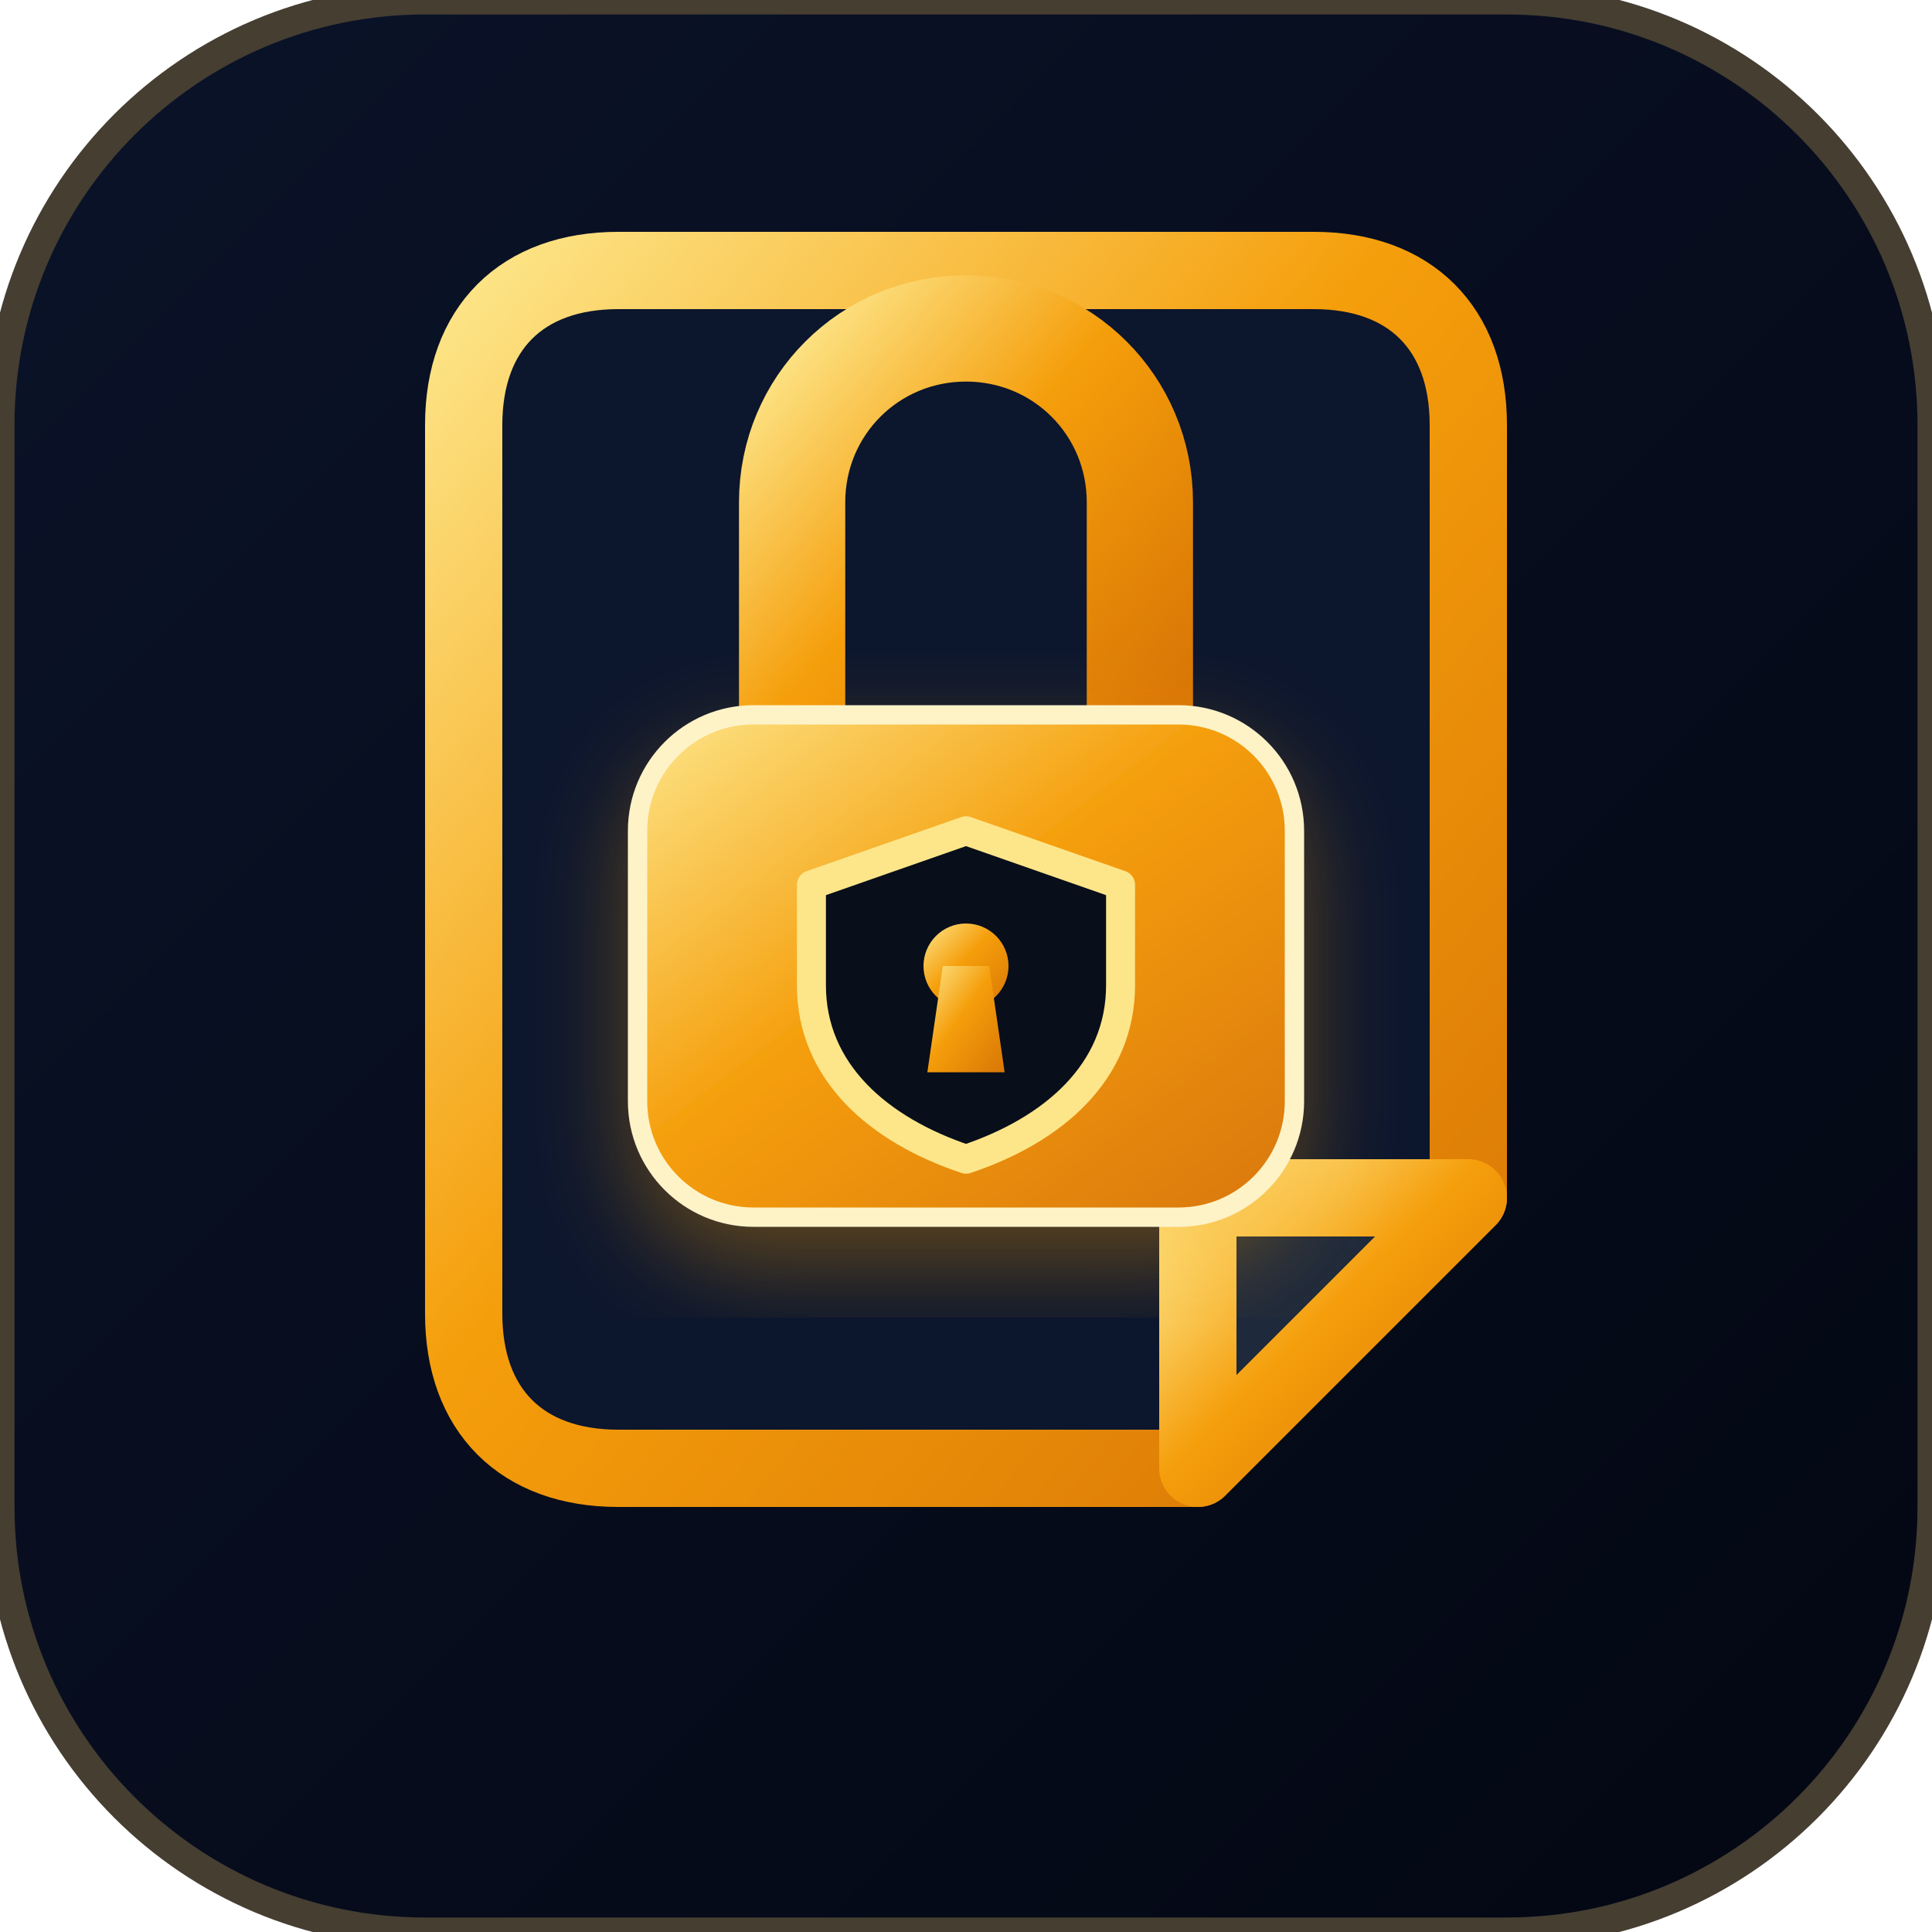
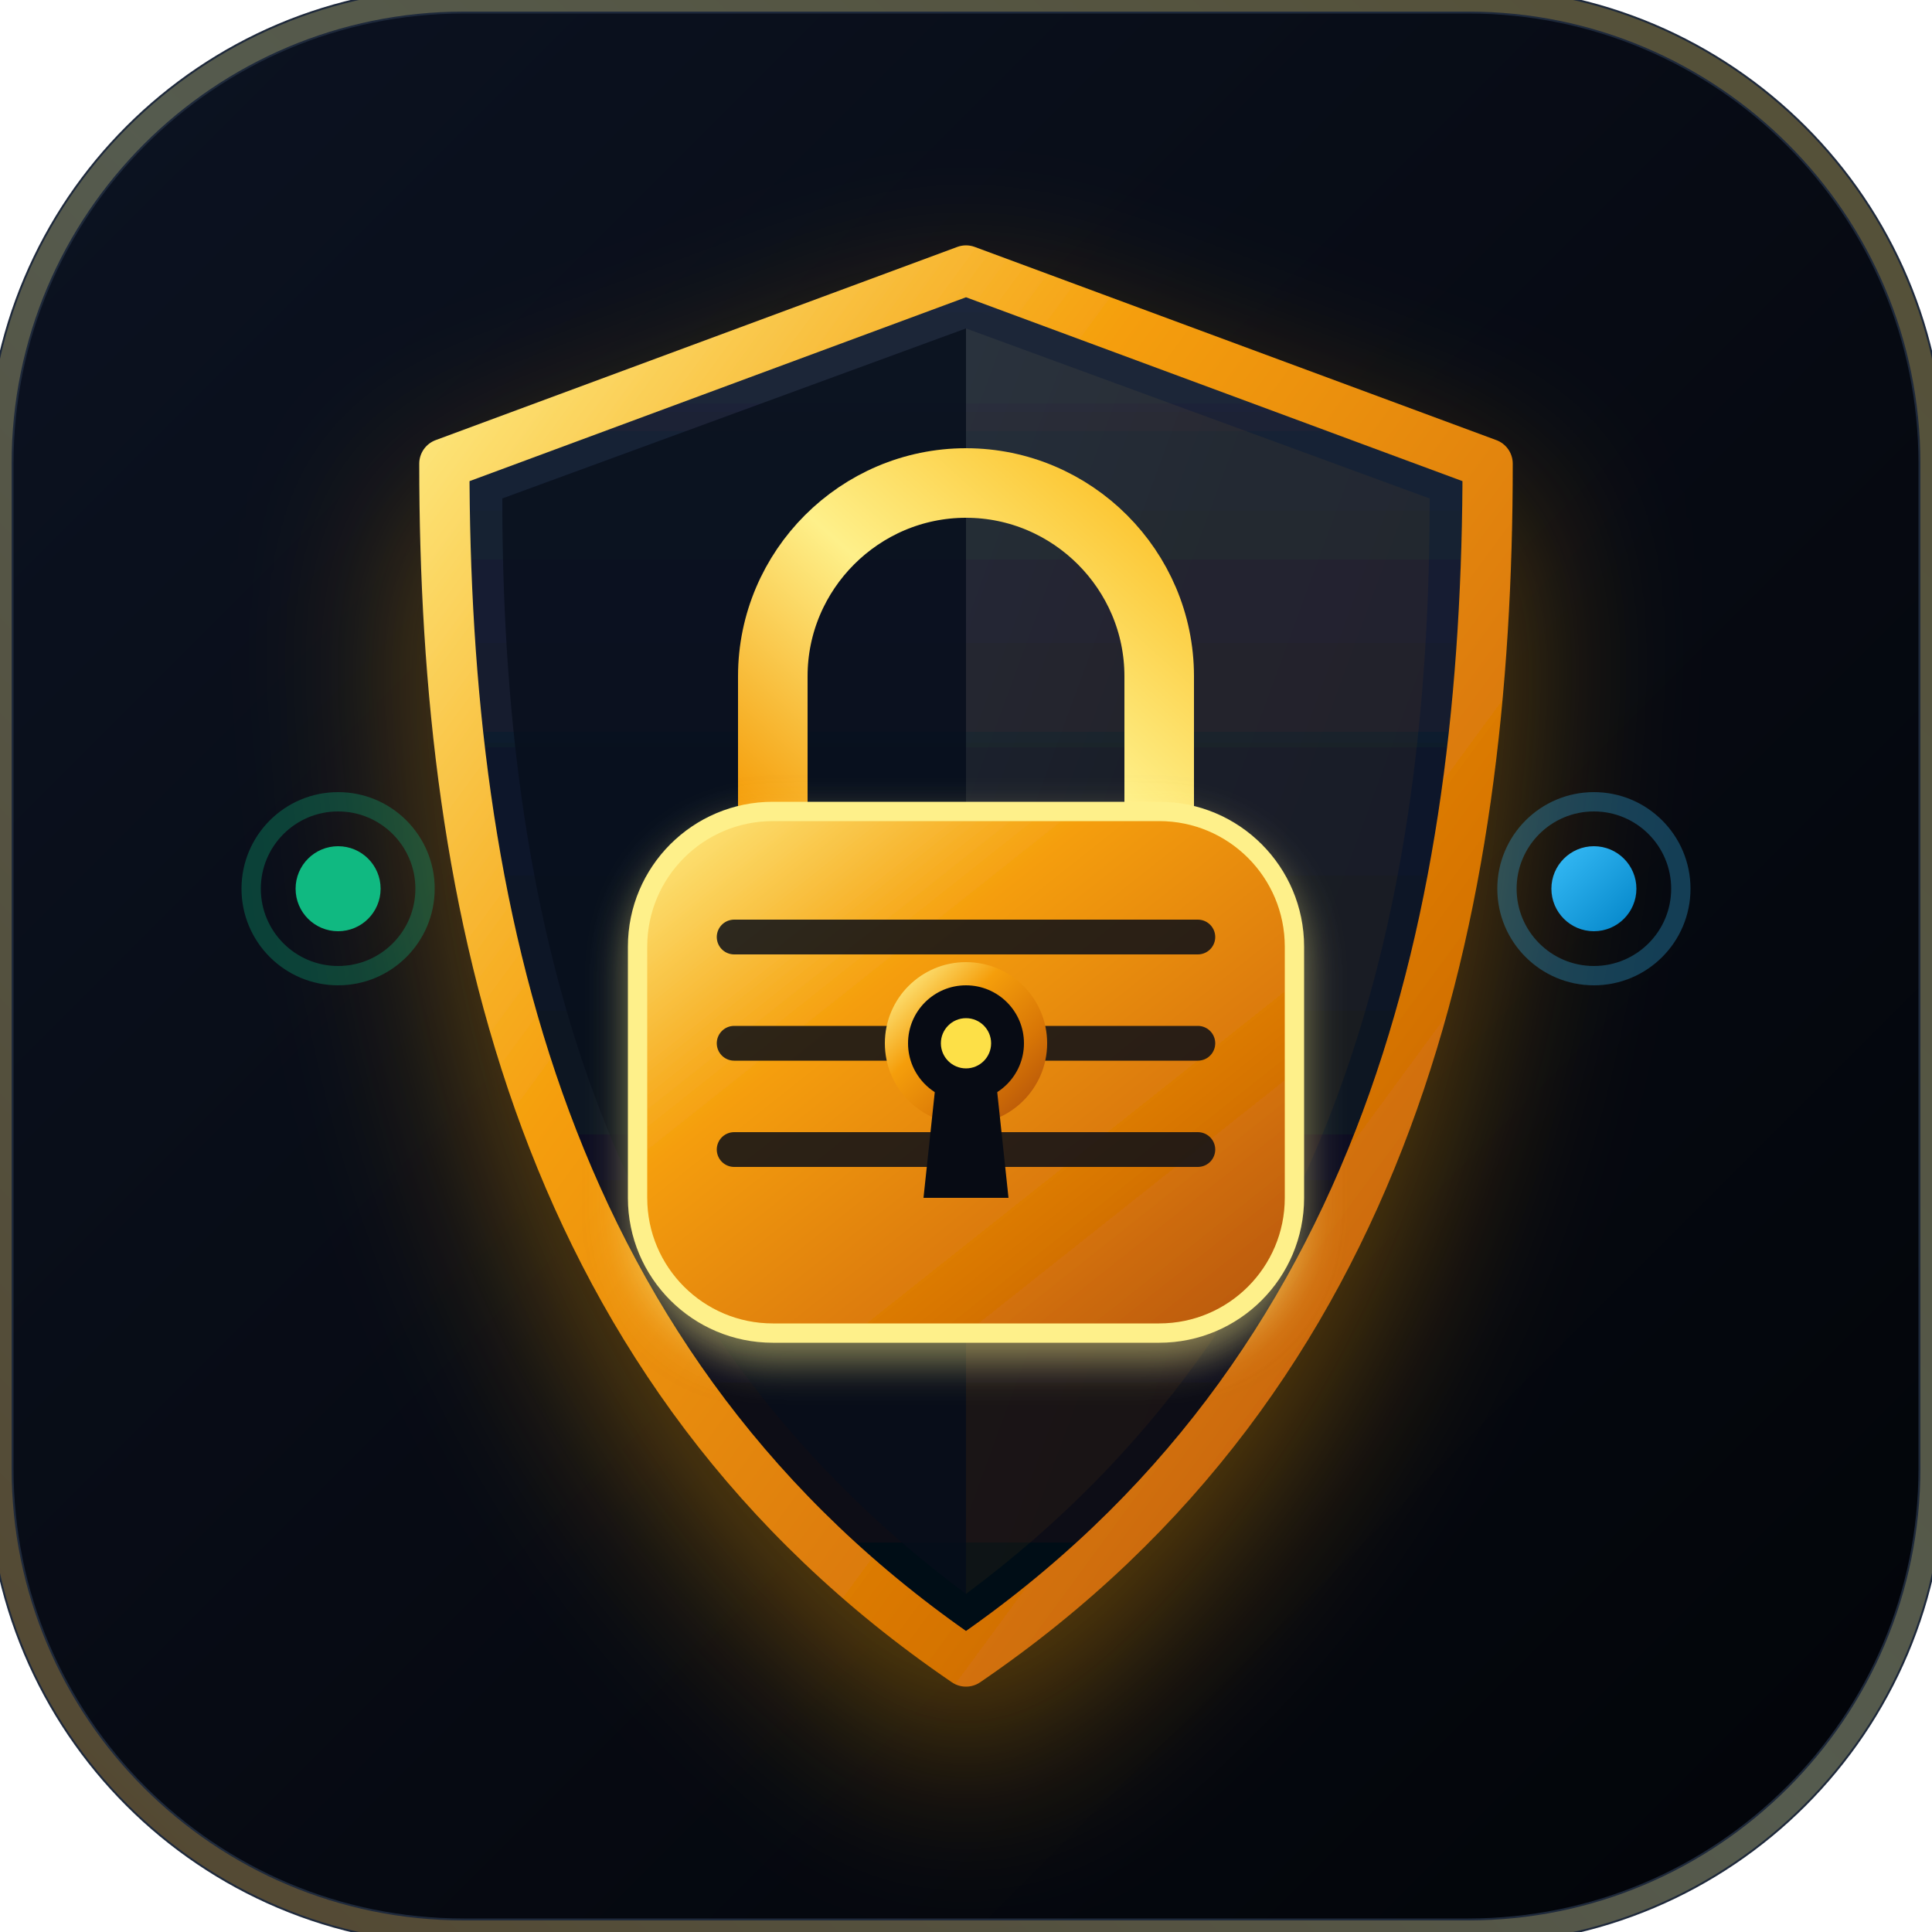
- <svg xmlns="http://www.w3.org/2000/svg" viewBox="0 0 100 100" width="100" height="100">
+ <svg xmlns="http://www.w3.org/2000/svg" viewBox="0 0 100 100" width="100" height="100" role="img" aria-label="BlindShare Icon">
  <defs>
    <linearGradient id="goldG" x1="0%" y1="0%" x2="100%" y2="100%">
-       <stop offset="0%" stop-color="#fde68a" />
-       <stop offset="45%" stop-color="#f59e0b" />
-       <stop offset="100%" stop-color="#d97706" />
+       <stop offset="0%" stop-color="#fef08a" />
+       <stop offset="35%" stop-color="#f59e0b" />
+       <stop offset="70%" stop-color="#d97706" />
+       <stop offset="100%" stop-color="#b45309" />
+     </linearGradient>
+     <linearGradient id="goldGStroke" x1="0%" y1="100%" x2="100%" y2="0%">
+       <stop offset="0%" stop-color="#f59e0b" />
+       <stop offset="50%" stop-color="#fef08a" />
+       <stop offset="100%" stop-color="#fbbf24" />
+     </linearGradient>
+     <linearGradient id="shieldFill" x1="50%" y1="0%" x2="50%" y2="100%">
+       <stop offset="0%" stop-color="#1e293b" />
+       <stop offset="40%" stop-color="#0f172a" />
+       <stop offset="100%" stop-color="#050811" />
    </linearGradient>
    <linearGradient id="bgG" x1="0%" y1="0%" x2="100%" y2="100%">
-       <stop offset="0%" stop-color="#0b1329" />
-       <stop offset="100%" stop-color="#030712" />
+       <stop offset="0%" stop-color="#0c1322" />
+       <stop offset="50%" stop-color="#070b14" />
+       <stop offset="100%" stop-color="#020408" />
    </linearGradient>
-     <filter id="goldGlow" x="-20%" y="-20%" width="140%" height="140%">
-       <feDropShadow dx="0" dy="2" stdDeviation="2.5" flood-color="#f59e0b" flood-opacity="0.35" />
+     <linearGradient id="cyanAccent" x1="0%" y1="0%" x2="100%" y2="100%">
+       <stop offset="0%" stop-color="#38bdf8" />
+       <stop offset="100%" stop-color="#0284c7" />
+     </linearGradient>
+     <filter id="goldGlow" x="-30%" y="-30%" width="160%" height="160%">
+       <feDropShadow dx="0" dy="4" stdDeviation="4.5" flood-color="#f59e0b" flood-opacity="0.38" />
+     </filter>
+     <filter id="innerShine" x="-20%" y="-20%" width="140%" height="140%">
+       <feDropShadow dx="0" dy="1" stdDeviation="1" flood-color="#fef08a" flood-opacity="0.5" />
    </filter>
  </defs>
-   <rect width="100" height="100" rx="22" fill="url(#bgG)" stroke="#1e293b" stroke-width="1.5" />
-   <rect width="100" height="100" rx="22" fill="none" stroke="#f59e0b" stroke-opacity="0.18" stroke-width="1.5" />
-   <path d="M 24 22 C 24 17 27 14 32 14 H 68 C 73 14 76 17 76 22 V 62 L 62 76 H 32 C 27 76 24 73 24 68 Z" fill="#0c162d" stroke="url(#goldG)" stroke-width="4" stroke-linejoin="round" />
-   <path d="M 62 62 H 76 L 62 76 Z" fill="#1e293b" stroke="url(#goldG)" stroke-width="4" stroke-linejoin="round" />
-   <line x1="34" y1="67" x2="54" y2="67" stroke="url(#goldG)" stroke-width="4" stroke-linecap="round" />
-   <path d="M 41 38 V 26 C 41 21 45 17 50 17 C 55 17 59 21 59 26 V 38" fill="none" stroke="url(#goldG)" stroke-width="5.5" stroke-linecap="round" />
-   <rect x="33" y="37" width="34" height="26" rx="6" fill="url(#goldG)" stroke="#fef3c7" stroke-width="1" filter="url(#goldGlow)" />
-   <path d="M 50 43 L 58 45.8 V 51 C 58 55.5 54.5 58.5 50 60 C 45.5 58.5 42 55.5 42 51 V 45.8 Z" fill="#080e1a" stroke="#fde68a" stroke-width="1.5" stroke-linejoin="round" />
-   <circle cx="50" cy="50" r="2.2" fill="url(#goldG)" />
-   <polygon points="48.8,50 51.2,50 52,55.5 48,55.5" fill="url(#goldG)" />
+   <rect width="100" height="100" rx="24" fill="url(#bgG)" stroke="#1e293b" stroke-width="1.4" />
+   <rect width="100" height="100" rx="24" fill="none" stroke="url(#goldGStroke)" stroke-opacity="0.25" stroke-width="1.2" />
+   <path d="M 50 14             L 77 24             C 77 47 72 71 50 86             C 28 71 23 47 23 24             Z" fill="url(#shieldFill)" stroke="url(#goldG)" stroke-width="2.6" stroke-linejoin="round" filter="url(#goldGlow)" />
+   <path d="M 50 17             L 26 25.8             C 26 46.5 30.5 68 50 82.5             Z" fill="#070d1a" opacity="0.75" />
+   <path d="M 50 17             L 74 25.8             C 74 46.5 69.5 68 50 82.5             Z" fill="url(#goldG)" opacity="0.06" />
+   <path d="M 40 43 V 35 C 40 29.5 44.5 25 50 25 C 55.5 25 60 29.5 60 35 V 43" fill="none" stroke="url(#goldGStroke)" stroke-width="3.6" stroke-linecap="round" />
+   <rect x="33" y="42" width="34" height="27" rx="7" fill="url(#goldG)" stroke="#fef08a" stroke-width="1" filter="url(#innerShine)" />
+   <path d="M 38 48.5 H 62" stroke="#090d16" stroke-width="1.8" stroke-linecap="round" opacity="0.85" />
+   <path d="M 38 54 H 62" stroke="#090d16" stroke-width="1.8" stroke-linecap="round" opacity="0.85" />
+   <path d="M 38 59.5 H 62" stroke="#090d16" stroke-width="1.8" stroke-linecap="round" opacity="0.85" />
+   <circle cx="50" cy="54" r="3.6" fill="#070b14" stroke="url(#goldG)" stroke-width="1.2" />
+   <path d="M 48.6 54.5 L 47.8 62 H 52.2 L 51.4 54.5 Z" fill="#070b14" />
+   <circle cx="50" cy="54" r="1.3" fill="#fde047" />
+   <circle cx="17.5" cy="46" r="2.2" fill="#10b981" />
+   <circle cx="17.5" cy="46" r="4.5" fill="none" stroke="#10b981" stroke-opacity="0.3" stroke-width="1" />
+   <circle cx="82.5" cy="46" r="2.2" fill="url(#cyanAccent)" />
+   <circle cx="82.5" cy="46" r="4.5" fill="none" stroke="#38bdf8" stroke-opacity="0.3" stroke-width="1" />
</svg>
